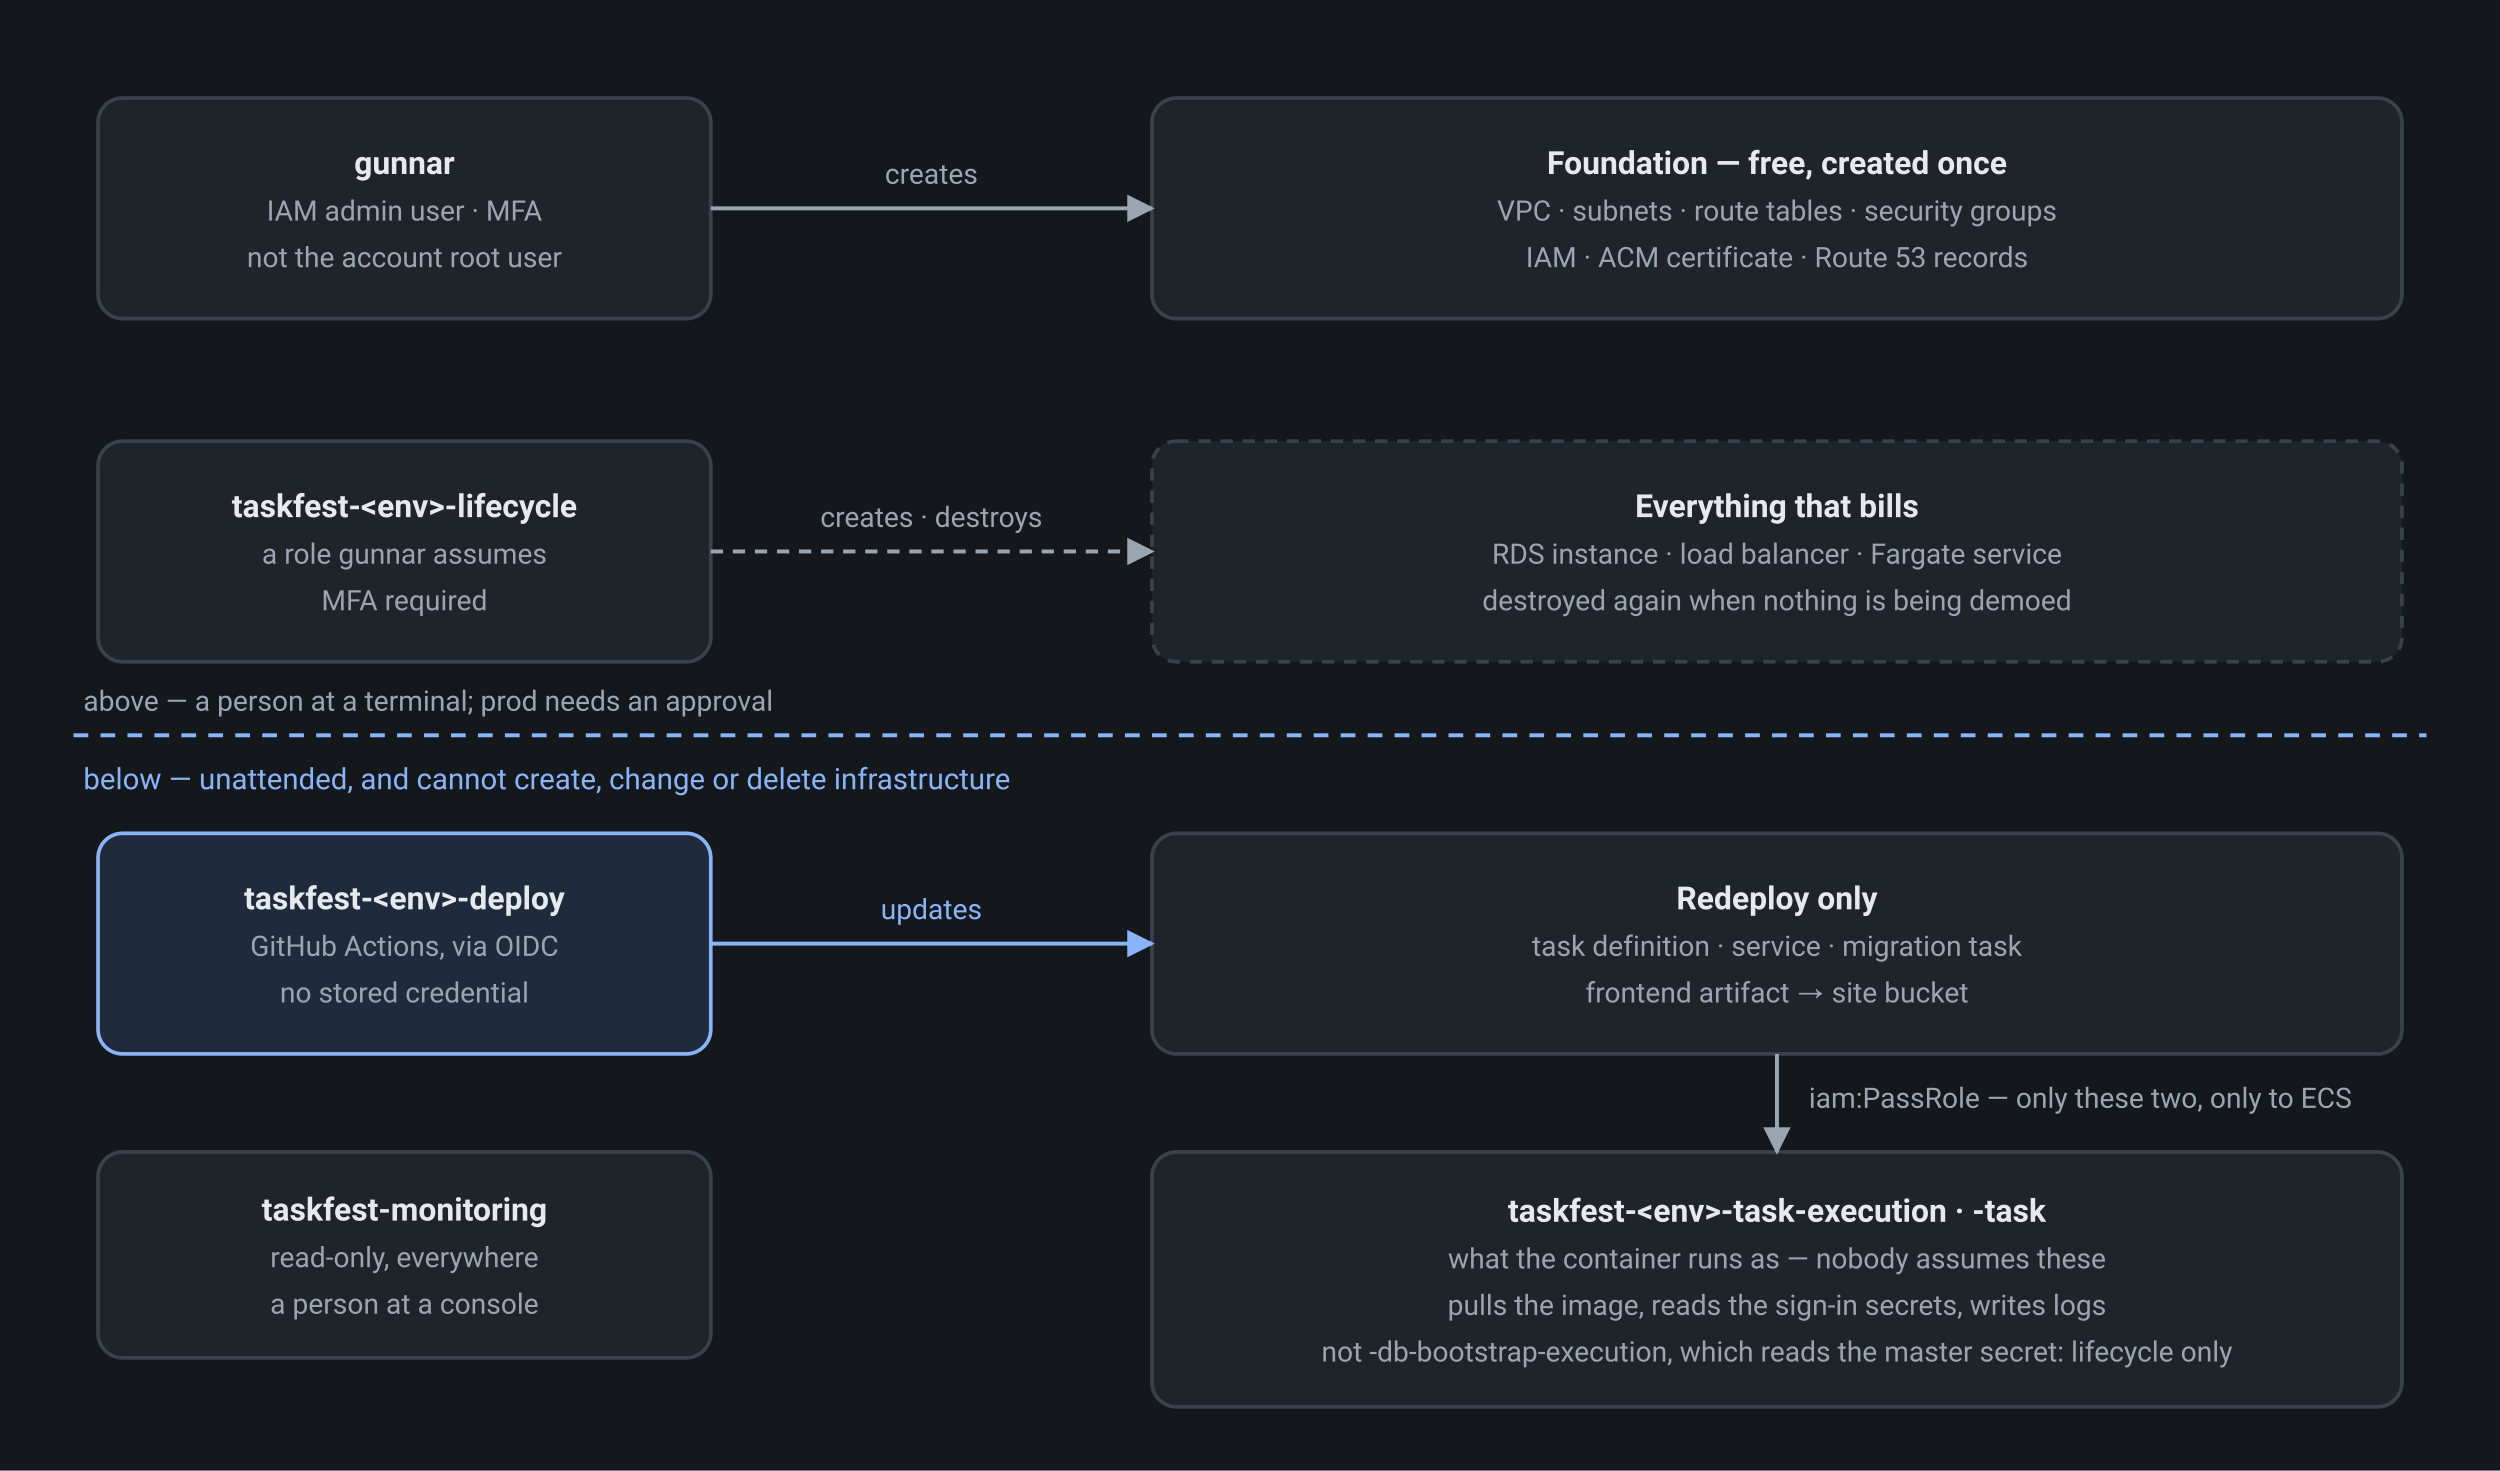
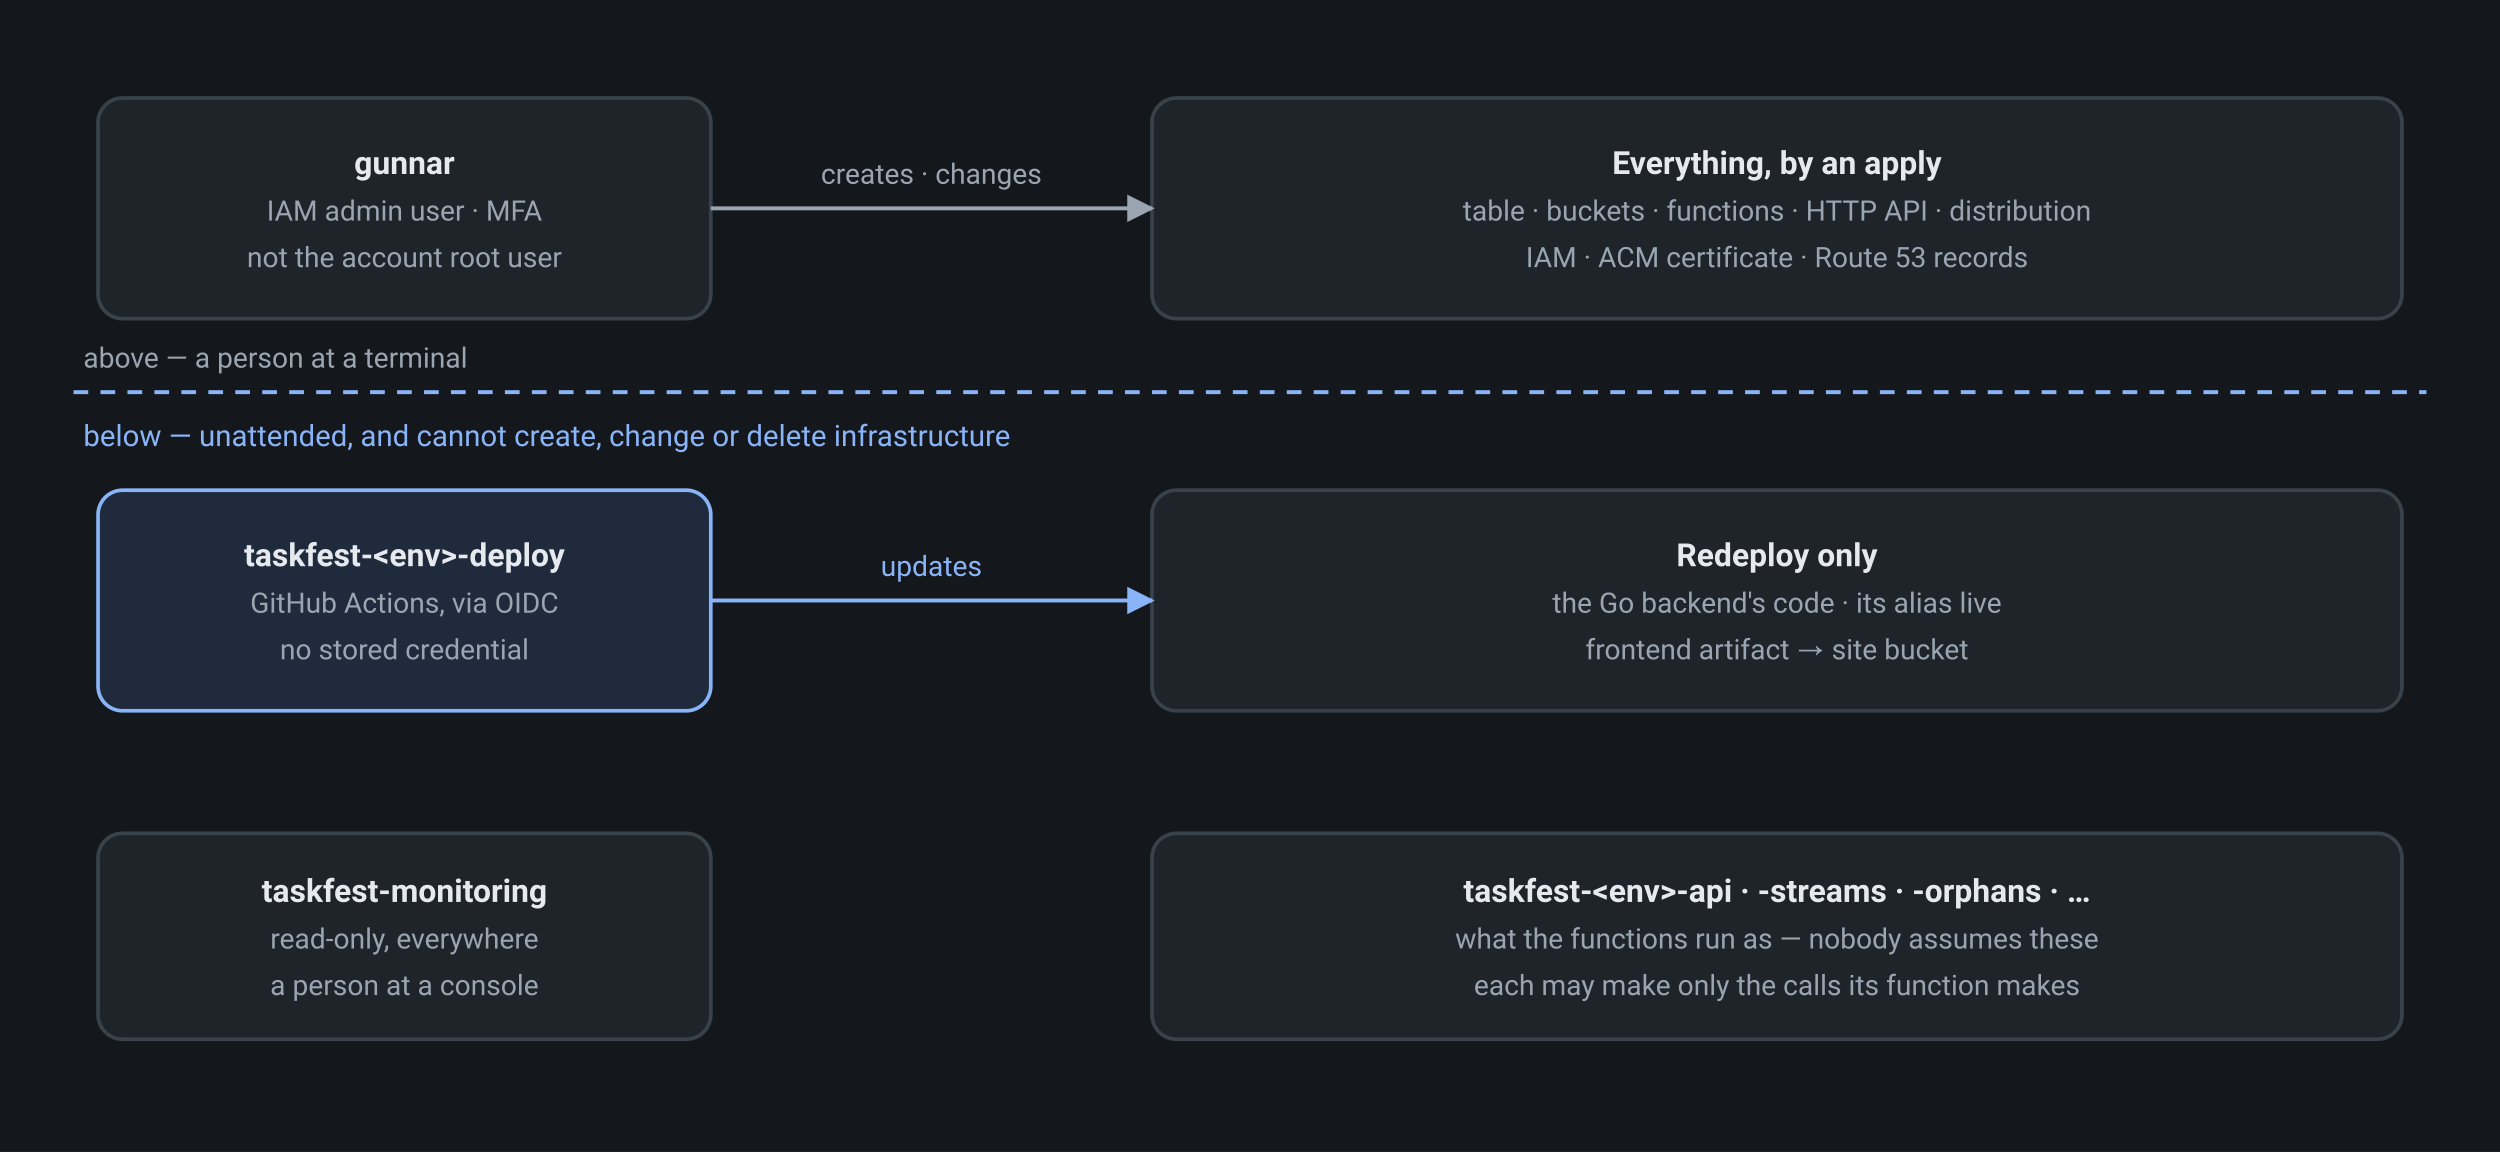
- <svg xmlns="http://www.w3.org/2000/svg" viewBox="0 0 1020 600" width="1020" height="600" role="img" aria-label="Three identities, in order of how much they may do. A human IAM admin creates the free foundation once: the VPC, subnets, security groups, IAM, the certificate and the DNS records. A role that same human assumes creates and destroys everything that bills: the database, the load balancer and the Fargate service. Below the line, the only unattended identity is the deploy role, assumed from GitHub Actions through OIDC, which may update the service and the site bucket and cannot create, change or delete any infrastructure. Separately, the task roles are what the container runs as rather than an identity anyone assumes; only the bootstrap task's execution role reads the master secret, and only the lifecycle role may pass it. A read-only user exists for looking at things." font-family="system-ui, -apple-system, BlinkMacSystemFont, 'Segoe UI', Roboto, Helvetica, Arial, sans-serif">
+ <svg xmlns="http://www.w3.org/2000/svg" viewBox="0 0 1020 470" width="1020" height="470" role="img" aria-label="Two identities, in order of how much they may do. A human IAM admin creates and changes everything by an apply: the table, the buckets, the functions, the HTTP API, the distribution, IAM, the certificate and the DNS records. Below the line, the only unattended identity is the deploy role, assumed from GitHub Actions through OIDC, which may deploy the Go backend's code and the site bucket and cannot create, change or delete any infrastructure. Separately, the function roles are what the Go backend's functions run as rather than an identity anyone assumes. A read-only user exists for looking at things." font-family="system-ui, -apple-system, BlinkMacSystemFont, 'Segoe UI', Roboto, Helvetica, Arial, sans-serif">
  <defs>
    <marker id="arrow" viewBox="0 0 10 10" refX="9" refY="5" markerWidth="7" markerHeight="7" orient="auto-start-reverse">
      <path d="M 0 0 L 10 5 L 0 10 z" fill="#9aa5b1" />
    </marker>
    <marker id="arrow-accent" viewBox="0 0 10 10" refX="9" refY="5" markerWidth="7" markerHeight="7" orient="auto-start-reverse">
      <path d="M 0 0 L 10 5 L 0 10 z" fill="#8ab4f8" />
    </marker>
  </defs>
-   <rect width="1020" height="600" fill="#14181c" />
+   <rect width="1020" height="470" fill="#14181c" />
  <rect x="40" y="40" width="250" height="90" rx="10" fill="#1e242a" stroke="#39424b" stroke-width="1.5" />
  <text x="165.0" y="71.0" text-anchor="middle" font-size="13" font-weight="600" fill="#e6eaee">gunnar</text>
  <text x="165.0" y="90.0" text-anchor="middle" font-size="11.5" font-weight="400" fill="#9aa5b1">IAM admin user · MFA</text>
  <text x="165.0" y="109.0" text-anchor="middle" font-size="11.5" font-weight="400" fill="#9aa5b1">not the account root user</text>
  <rect x="470" y="40" width="510" height="90" rx="10" fill="#1e242a" stroke="#39424b" stroke-width="1.5" />
-   <text x="725.0" y="71.0" text-anchor="middle" font-size="13" font-weight="600" fill="#e6eaee">Foundation — free, created once</text>
-   <text x="725.0" y="90.0" text-anchor="middle" font-size="11.5" font-weight="400" fill="#9aa5b1">VPC · subnets · route tables · security groups</text>
+   <text x="725.0" y="71.0" text-anchor="middle" font-size="13" font-weight="600" fill="#e6eaee">Everything, by an apply</text>
+   <text x="725.0" y="90.0" text-anchor="middle" font-size="11.5" font-weight="400" fill="#9aa5b1">table · buckets · functions · HTTP API · distribution</text>
  <text x="725.0" y="109.0" text-anchor="middle" font-size="11.5" font-weight="400" fill="#9aa5b1">IAM · ACM certificate · Route 53 records</text>
  <polyline points="290,85.0 470,85.0" fill="none" stroke="#9aa5b1" stroke-width="1.6" marker-end="url(#arrow)" />
-   <text x="380" y="75.0" text-anchor="middle" font-size="11.5" fill="#9aa5b1">creates</text>
-   <rect x="40" y="180" width="250" height="90" rx="10" fill="#1e242a" stroke="#39424b" stroke-width="1.5" />
-   <text x="165.0" y="211.0" text-anchor="middle" font-size="13" font-weight="600" fill="#e6eaee">taskfest-&lt;env&gt;-lifecycle</text>
-   <text x="165.0" y="230.0" text-anchor="middle" font-size="11.5" font-weight="400" fill="#9aa5b1">a role gunnar assumes</text>
-   <text x="165.0" y="249.0" text-anchor="middle" font-size="11.5" font-weight="400" fill="#9aa5b1">MFA required</text>
-   <rect x="470" y="180" width="510" height="90" rx="10" fill="#1e242a" stroke="#39424b" stroke-width="1.5" stroke-dasharray="5 4" />
-   <text x="725.0" y="211.0" text-anchor="middle" font-size="13" font-weight="600" fill="#e6eaee">Everything that bills</text>
-   <text x="725.0" y="230.0" text-anchor="middle" font-size="11.5" font-weight="400" fill="#9aa5b1">RDS instance · load balancer · Fargate service</text>
-   <text x="725.0" y="249.0" text-anchor="middle" font-size="11.5" font-weight="400" fill="#9aa5b1">destroyed again when nothing is being demoed</text>
-   <polyline points="290,225.0 470,225.0" fill="none" stroke="#9aa5b1" stroke-width="1.6" stroke-dasharray="5 4" marker-end="url(#arrow)" />
-   <text x="380" y="215.0" text-anchor="middle" font-size="11.5" fill="#9aa5b1">creates · destroys</text>
-   <line x1="30" y1="300" x2="990" y2="300" stroke="#8ab4f8" stroke-width="1.6" stroke-dasharray="6 5" />
-   <text x="34" y="290" text-anchor="start" font-size="11.5" fill="#9aa5b1">above — a person at a terminal; prod needs an approval</text>
-   <text x="34" y="322" text-anchor="start" font-size="12" fill="#8ab4f8">below — unattended, and cannot create, change or delete infrastructure</text>
-   <rect x="40" y="340" width="250" height="90" rx="10" fill="#1f2b3d" stroke="#8ab4f8" stroke-width="1.5" />
-   <text x="165.0" y="371.0" text-anchor="middle" font-size="13" font-weight="600" fill="#e6eaee">taskfest-&lt;env&gt;-deploy</text>
-   <text x="165.0" y="390.0" text-anchor="middle" font-size="11.5" font-weight="400" fill="#9aa5b1">GitHub Actions, via OIDC</text>
-   <text x="165.0" y="409.0" text-anchor="middle" font-size="11.5" font-weight="400" fill="#9aa5b1">no stored credential</text>
-   <rect x="470" y="340" width="510" height="90" rx="10" fill="#1e242a" stroke="#39424b" stroke-width="1.5" />
-   <text x="725.0" y="371.0" text-anchor="middle" font-size="13" font-weight="600" fill="#e6eaee">Redeploy only</text>
-   <text x="725.0" y="390.0" text-anchor="middle" font-size="11.5" font-weight="400" fill="#9aa5b1">task definition · service · migration task</text>
-   <text x="725.0" y="409.0" text-anchor="middle" font-size="11.5" font-weight="400" fill="#9aa5b1">frontend artifact → site bucket</text>
-   <polyline points="290,385.0 470,385.0" fill="none" stroke="#8ab4f8" stroke-width="1.6" marker-end="url(#arrow-accent)" />
-   <text x="380" y="375.0" text-anchor="middle" font-size="11.5" fill="#8ab4f8">updates</text>
-   <rect x="40" y="470" width="250" height="84" rx="10" fill="#1e242a" stroke="#39424b" stroke-width="1.5" />
-   <text x="165.0" y="498.0" text-anchor="middle" font-size="13" font-weight="600" fill="#e6eaee">taskfest-monitoring</text>
-   <text x="165.0" y="517.0" text-anchor="middle" font-size="11.5" font-weight="400" fill="#9aa5b1">read-only, everywhere</text>
-   <text x="165.0" y="536.0" text-anchor="middle" font-size="11.5" font-weight="400" fill="#9aa5b1">a person at a console</text>
-   <rect x="470" y="470" width="510" height="104" rx="10" fill="#1e242a" stroke="#39424b" stroke-width="1.5" />
-   <text x="725.0" y="498.5" text-anchor="middle" font-size="13" font-weight="600" fill="#e6eaee">taskfest-&lt;env&gt;-task-execution · -task</text>
-   <text x="725.0" y="517.5" text-anchor="middle" font-size="11.5" font-weight="400" fill="#9aa5b1">what the container runs as — nobody assumes these</text>
-   <text x="725.0" y="536.5" text-anchor="middle" font-size="11.5" font-weight="400" fill="#9aa5b1">pulls the image, reads the sign-in secrets, writes logs</text>
-   <text x="725.0" y="555.5" text-anchor="middle" font-size="11.5" font-weight="400" fill="#9aa5b1">not -db-bootstrap-execution, which reads the master secret: lifecycle only</text>
-   <polyline points="725,430 725,470" fill="none" stroke="#9aa5b1" stroke-width="1.6" marker-end="url(#arrow)" />
-   <text x="738" y="452" text-anchor="start" font-size="11.5" fill="#9aa5b1">iam:PassRole — only these two, only to ECS</text>
+   <text x="380" y="75.0" text-anchor="middle" font-size="11.5" fill="#9aa5b1">creates · changes</text>
+   <line x1="30" y1="160" x2="990" y2="160" stroke="#8ab4f8" stroke-width="1.6" stroke-dasharray="6 5" />
+   <text x="34" y="150" text-anchor="start" font-size="11.5" fill="#9aa5b1">above — a person at a terminal</text>
+   <text x="34" y="182" text-anchor="start" font-size="12" fill="#8ab4f8">below — unattended, and cannot create, change or delete infrastructure</text>
+   <rect x="40" y="200" width="250" height="90" rx="10" fill="#1f2b3d" stroke="#8ab4f8" stroke-width="1.5" />
+   <text x="165.0" y="231.0" text-anchor="middle" font-size="13" font-weight="600" fill="#e6eaee">taskfest-&lt;env&gt;-deploy</text>
+   <text x="165.0" y="250.0" text-anchor="middle" font-size="11.5" font-weight="400" fill="#9aa5b1">GitHub Actions, via OIDC</text>
+   <text x="165.0" y="269.0" text-anchor="middle" font-size="11.5" font-weight="400" fill="#9aa5b1">no stored credential</text>
+   <rect x="470" y="200" width="510" height="90" rx="10" fill="#1e242a" stroke="#39424b" stroke-width="1.5" />
+   <text x="725.0" y="231.0" text-anchor="middle" font-size="13" font-weight="600" fill="#e6eaee">Redeploy only</text>
+   <text x="725.0" y="250.0" text-anchor="middle" font-size="11.5" font-weight="400" fill="#9aa5b1">the Go backend's code · its alias live</text>
+   <text x="725.0" y="269.0" text-anchor="middle" font-size="11.5" font-weight="400" fill="#9aa5b1">frontend artifact → site bucket</text>
+   <polyline points="290,245.0 470,245.0" fill="none" stroke="#8ab4f8" stroke-width="1.6" marker-end="url(#arrow-accent)" />
+   <text x="380" y="235.0" text-anchor="middle" font-size="11.5" fill="#8ab4f8">updates</text>
+   <rect x="40" y="340" width="250" height="84" rx="10" fill="#1e242a" stroke="#39424b" stroke-width="1.5" />
+   <text x="165.0" y="368.0" text-anchor="middle" font-size="13" font-weight="600" fill="#e6eaee">taskfest-monitoring</text>
+   <text x="165.0" y="387.0" text-anchor="middle" font-size="11.5" font-weight="400" fill="#9aa5b1">read-only, everywhere</text>
+   <text x="165.0" y="406.0" text-anchor="middle" font-size="11.5" font-weight="400" fill="#9aa5b1">a person at a console</text>
+   <rect x="470" y="340" width="510" height="84" rx="10" fill="#1e242a" stroke="#39424b" stroke-width="1.5" />
+   <text x="725.0" y="368.0" text-anchor="middle" font-size="13" font-weight="600" fill="#e6eaee">taskfest-&lt;env&gt;-api · -streams · -orphans · …</text>
+   <text x="725.0" y="387.0" text-anchor="middle" font-size="11.5" font-weight="400" fill="#9aa5b1">what the functions run as — nobody assumes these</text>
+   <text x="725.0" y="406.0" text-anchor="middle" font-size="11.5" font-weight="400" fill="#9aa5b1">each may make only the calls its function makes</text>
</svg>
